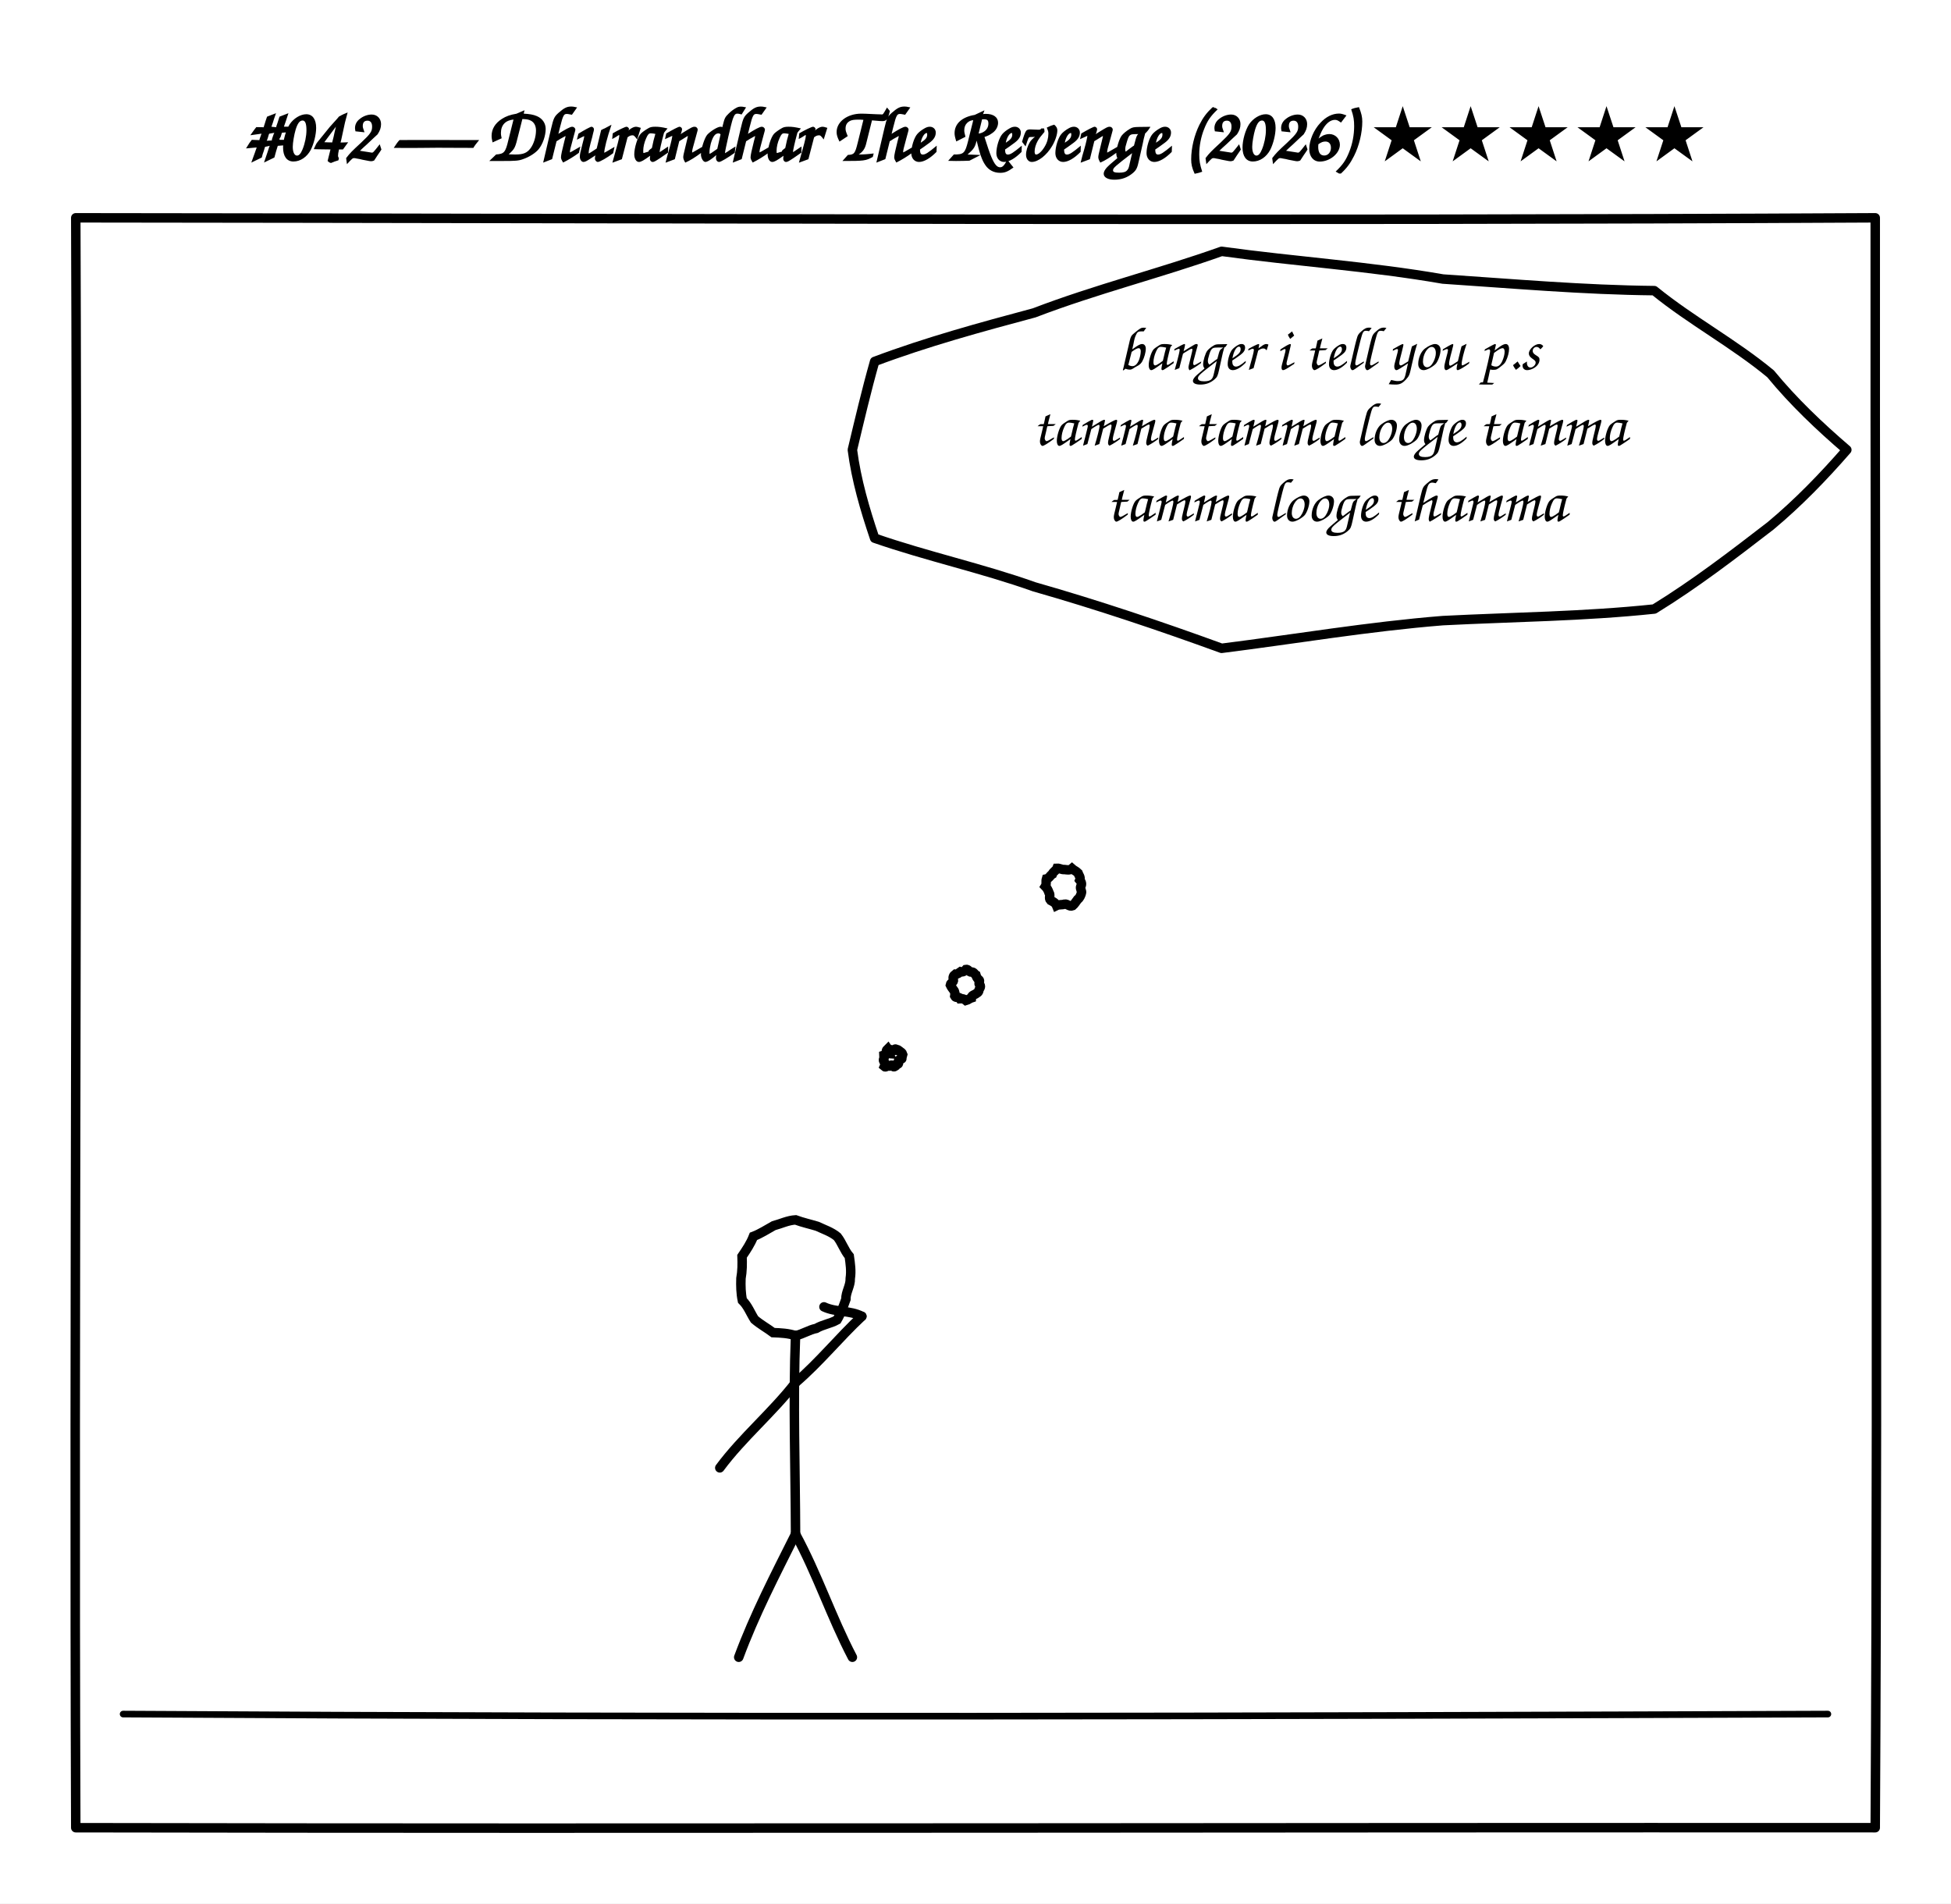
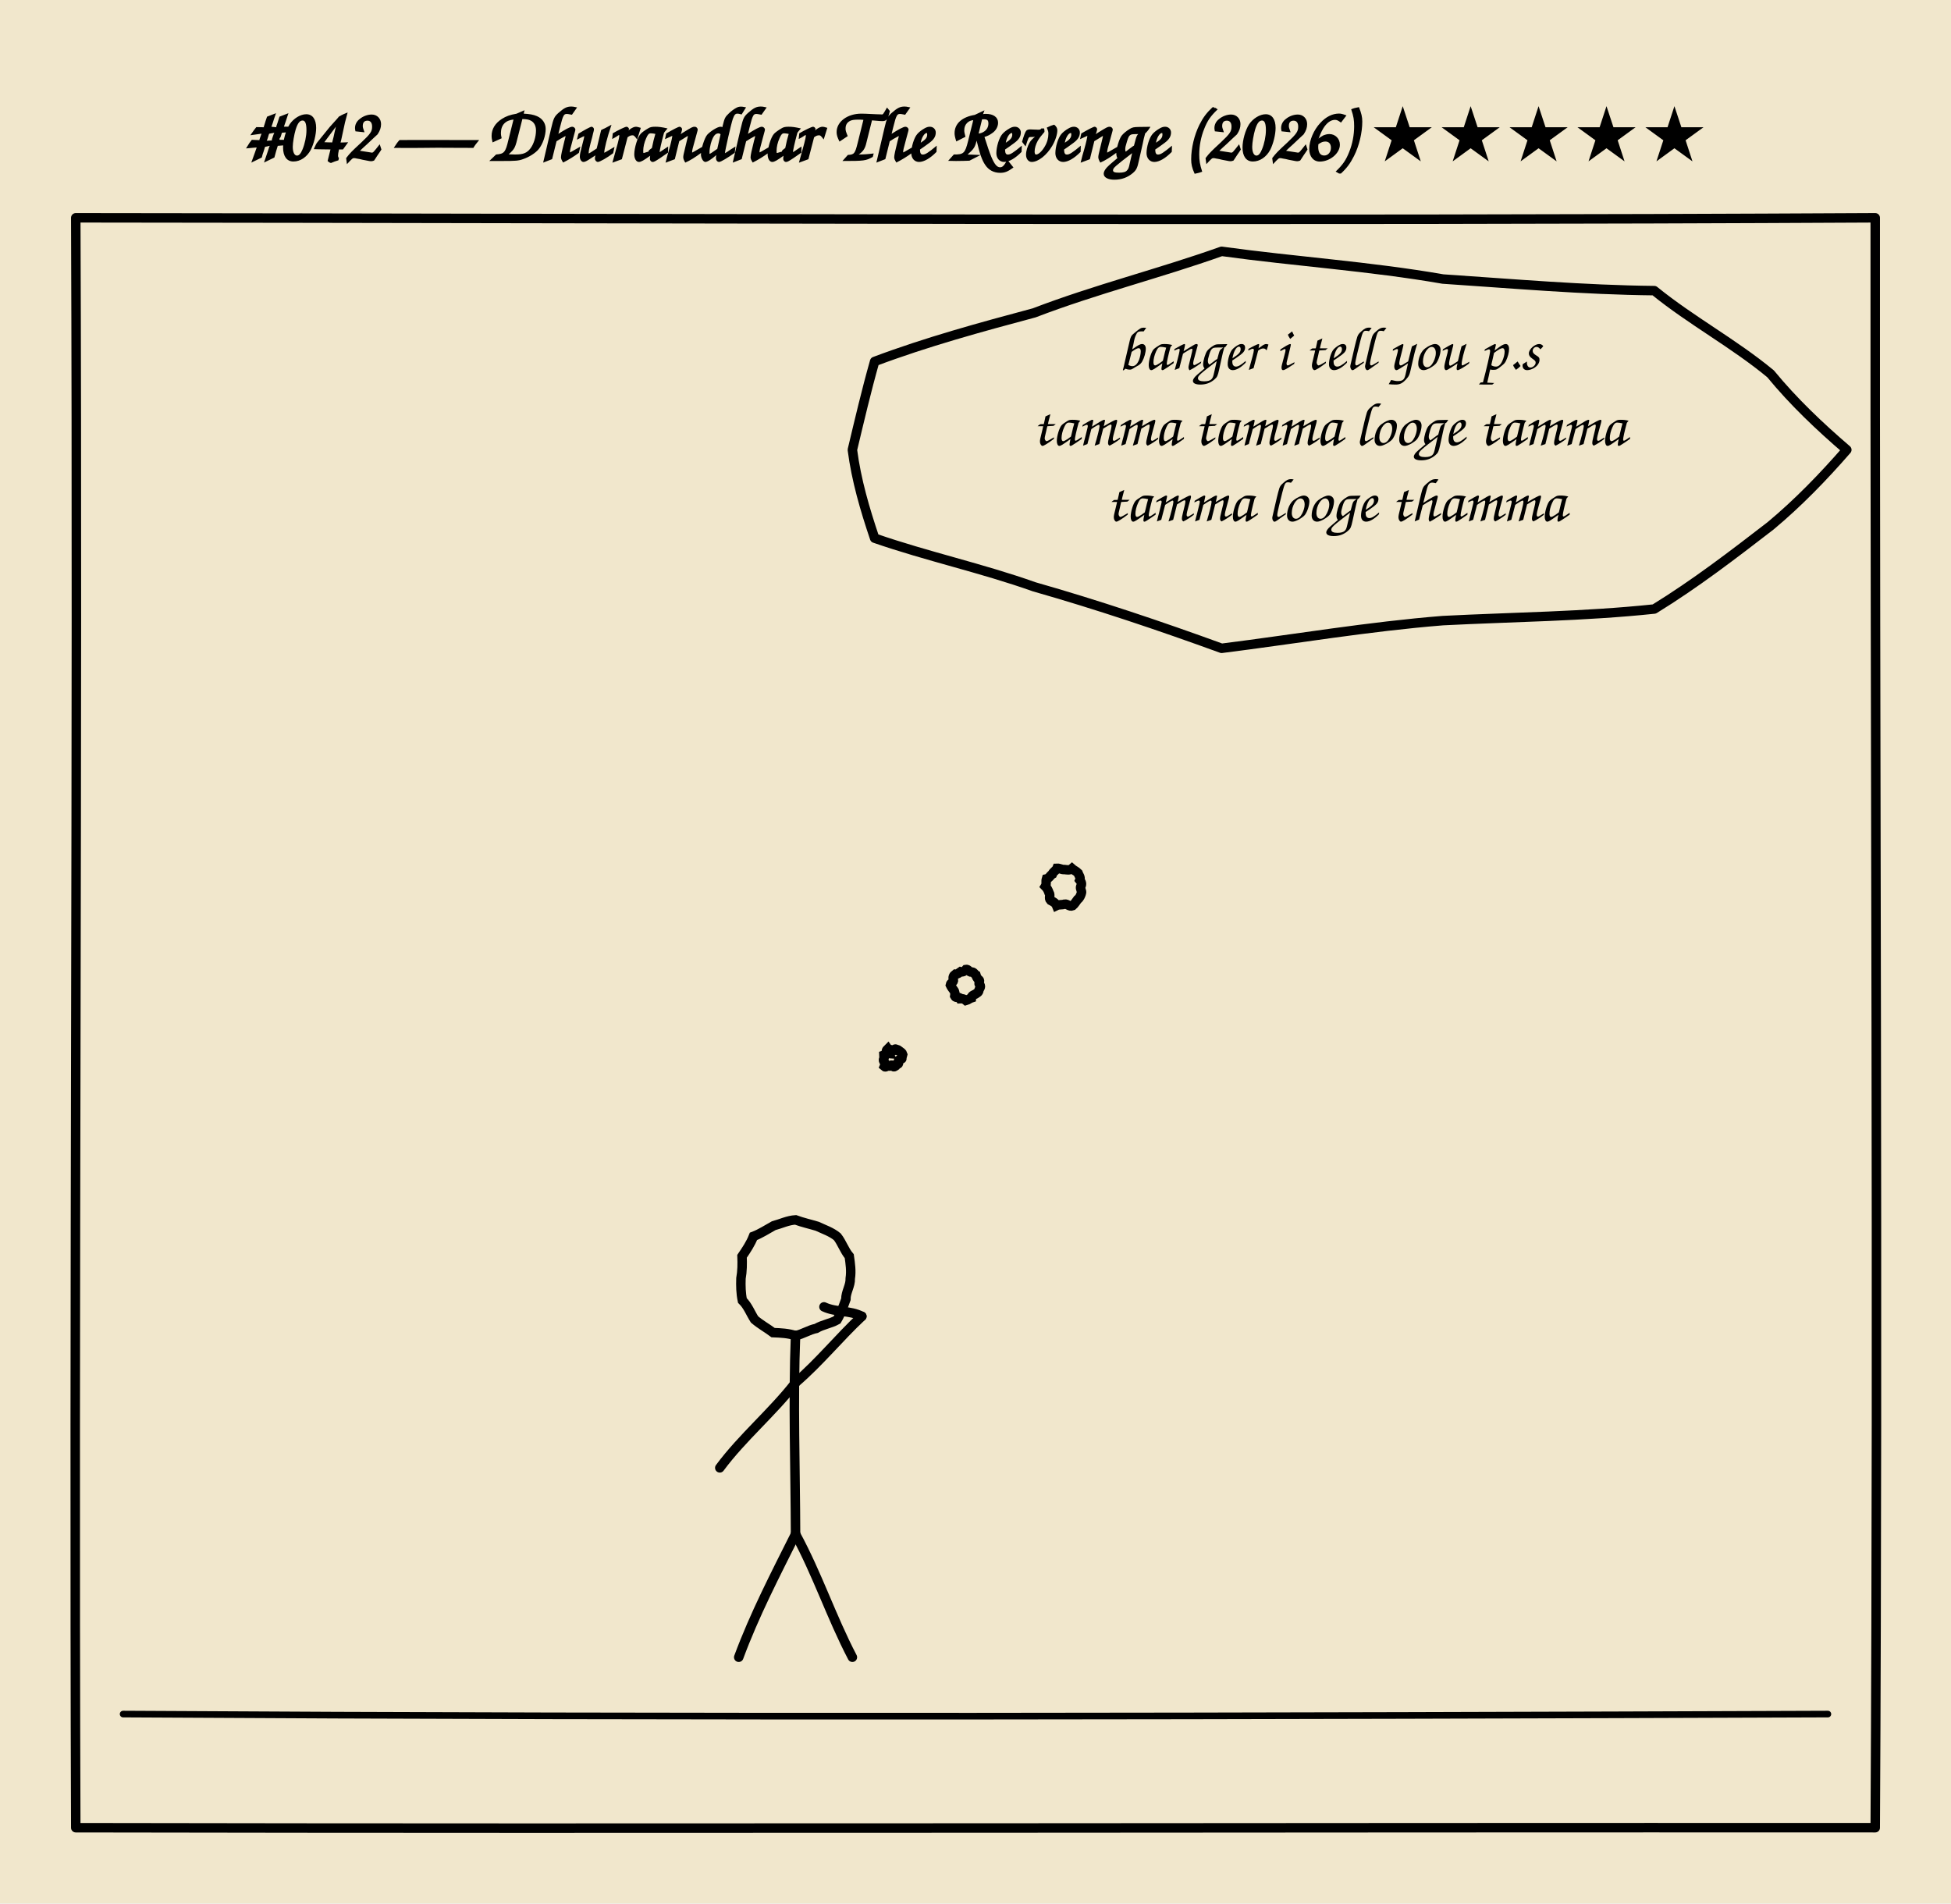
<svg xmlns="http://www.w3.org/2000/svg" viewBox="0 0 412 402" width="412" height="402" role="img" aria-label="#042 — Dhurandhar The Revenge (2026)">
-   <rect width="100%" height="100%" fill="white" />
+   <rect width="100%" height="100%" fill="#f1e7cc" />
  <text x="206.0" y="34" text-anchor="middle" font-family="Comic Neue, Comic Sans MS, cursive" font-size="16" font-weight="700" fill="black">#042 — Dhurandhar The Revenge (2026) ★★★★★</text>
  <g class="panel">
    <path d="M 16.00 46.00 C 142.67 46.12, 269.33 46.67, 396.00 46.00 C 395.92 159.33, 396.64 272.67, 396.00 386.00 C 269.33 385.93, 142.67 386.24, 16.00 386.00 C 15.58 272.67, 16.46 159.33, 16.00 46.00" fill="none" stroke="black" stroke-width="2.0" stroke-linecap="round" stroke-linejoin="round" />
    <path d="M 26.00 362.00 C 146.00 362.73, 266.00 362.45, 386.00 362.00" fill="none" stroke="black" stroke-width="1.4" stroke-linecap="round" />
    <path d="M 179.55 270.00 C 179.62 271.55, 178.60 272.86, 178.63 274.40 C 178.09 275.89, 177.57 277.39, 176.76 278.76 C 175.37 279.54, 173.75 279.74, 172.37 280.55 C 170.84 280.85, 169.53 281.77, 168.00 282.08 C 166.46 281.57, 164.86 281.50, 163.26 281.44 C 161.98 280.48, 160.56 279.71, 159.34 278.66 C 158.48 277.33, 157.94 275.79, 156.77 274.65 C 156.45 273.11, 156.42 271.56, 156.47 270.00 C 156.75 268.45, 156.76 266.89, 156.70 265.32 C 157.61 263.98, 158.52 262.63, 159.11 261.11 C 160.63 260.54, 161.97 259.63, 163.38 258.86 C 164.92 258.45, 166.38 257.72, 168.00 257.63 C 169.49 258.18, 171.05 258.52, 172.57 258.98 C 174.01 259.66, 175.55 260.15, 176.81 261.19 C 177.81 262.46, 178.29 264.06, 179.34 265.30 C 179.56 266.86, 179.80 268.42, 179.55 270.00" fill="none" stroke="black" stroke-width="2.0" stroke-linecap="round" />
    <path d="M 168.00 282.00 C 167.45 296.00, 167.96 310.00, 168.00 324.00" fill="none" stroke="black" stroke-width="2.0" stroke-linecap="round" />
    <path d="M 168.00 292.00 C 173.03 287.69, 177.18 282.51, 182.00 278.00" fill="none" stroke="black" stroke-width="2.0" stroke-linecap="round" />
    <path d="M 182.00 278.00 C 179.49 276.69, 176.53 277.20, 174.00 276.00" fill="none" stroke="black" stroke-width="2.0" stroke-linecap="round" />
    <path d="M 168.00 292.00 C 163.07 298.36, 156.80 303.53, 152.00 310.00" fill="none" stroke="black" stroke-width="2.0" stroke-linecap="round" />
    <path d="M 168.00 324.00 C 163.73 332.54, 159.32 341.02, 156.00 350.00" fill="none" stroke="black" stroke-width="2.0" stroke-linecap="round" />
    <path d="M 168.00 324.00 C 172.58 332.40, 175.57 341.53, 180.00 350.00" fill="none" stroke="black" stroke-width="2.0" stroke-linecap="round" />
-     <path d="M 390.00 95.00 C 385.01 100.73, 379.74 106.18, 373.90 111.05 C 365.92 117.21, 357.93 123.34, 349.34 128.62 C 334.50 130.19, 319.58 130.31, 304.70 131.07 C 289.03 132.32, 273.54 134.96, 257.97 136.92 C 244.92 132.17, 231.76 127.74, 218.40 123.93 C 207.32 119.99, 195.80 117.51, 184.70 113.66 C 182.64 107.56, 180.83 101.40, 180.00 95.00 C 181.49 88.76, 182.95 82.52, 184.70 76.34 C 195.71 72.20, 207.05 69.11, 218.40 66.07 C 231.38 61.09, 244.89 57.74, 257.97 53.08 C 273.52 55.23, 289.21 56.23, 304.70 58.93 C 319.57 59.92, 334.42 61.23, 349.34 61.38 C 357.16 67.74, 366.13 72.51, 373.90 78.95 C 378.73 84.83, 384.23 90.05, 390.00 95.00" fill="white" stroke="black" stroke-width="2.0" stroke-linecap="round" stroke-linejoin="round" />
-     <path d="M 228.23 187.20 C 228.01 187.71, 228.56 188.16, 228.35 188.67 C 228.18 189.16, 228.01 189.65, 227.56 189.96 C 227.21 190.40, 226.94 190.92, 226.49 191.29 C 225.85 191.56, 225.41 190.83, 224.80 190.95 C 224.26 191.15, 223.65 190.98, 223.12 191.24 C 222.89 190.66, 222.36 190.41, 221.85 190.15 C 221.40 189.69, 221.91 189.03, 221.53 188.55 C 221.36 188.05, 221.13 187.58, 220.75 187.20 C 221.06 186.71, 220.82 186.13, 220.98 185.62 C 221.56 185.50, 221.76 184.89, 222.22 184.62 C 222.39 184.08, 223.01 183.89, 223.21 183.37 C 223.76 183.34, 224.24 183.71, 224.80 183.64 C 225.33 183.69, 225.88 183.85, 226.36 183.44 C 226.75 183.79, 227.27 183.98, 227.64 184.36 C 227.80 184.85, 228.26 185.27, 228.02 185.87 C 228.35 186.27, 228.53 186.70, 228.23 187.20" fill="white" stroke="black" stroke-width="2.0" stroke-linecap="round" />
-     <path d="M 206.93 208.00 C 207.23 208.45, 206.81 208.75, 206.71 209.12 C 206.71 209.62, 206.25 209.72, 205.96 209.96 C 205.61 210.14, 205.18 210.24, 205.14 210.74 C 204.73 210.87, 204.42 211.19, 204.00 211.30 C 203.65 211.00, 203.25 210.88, 202.80 210.91 C 202.55 210.41, 201.87 210.88, 201.62 210.38 C 201.69 209.92, 201.69 209.48, 201.38 209.09 C 201.12 208.74, 200.86 208.40, 200.68 208.00 C 200.75 207.54, 201.45 207.46, 201.34 206.90 C 201.18 206.41, 201.34 206.03, 201.74 205.74 C 202.21 205.79, 202.50 205.45, 202.85 205.22 C 203.35 205.35, 203.70 205.09, 204.00 204.74 C 204.51 204.65, 204.63 205.34, 205.12 205.29 C 205.63 205.21, 205.76 205.72, 206.09 205.91 C 206.20 206.29, 206.35 206.64, 206.69 206.89 C 207.12 207.18, 206.46 207.71, 206.93 208.00" fill="white" stroke="black" stroke-width="2.0" stroke-linecap="round" />
-     <path d="M 190.44 223.60 C 190.19 223.77, 189.76 223.70, 189.71 224.14 C 189.75 224.37, 189.87 224.62, 189.57 224.77 C 189.16 224.61, 189.14 224.93, 189.06 225.18 C 188.77 225.40, 188.56 225.30, 188.40 225.01 C 188.14 224.76, 188.01 225.28, 187.77 225.13 C 187.39 224.81, 187.14 225.58, 186.76 225.24 C 186.90 224.92, 187.03 224.60, 186.74 224.29 C 186.59 224.08, 186.47 223.86, 186.64 223.60 C 186.81 223.35, 186.63 223.11, 186.63 222.87 C 186.88 222.79, 187.07 222.55, 187.36 222.56 C 187.02 222.14, 187.16 221.78, 187.51 221.45 C 187.74 221.75, 188.29 221.53, 188.40 222.01 C 188.79 222.07, 188.80 221.40, 189.24 221.57 C 189.29 222.04, 189.88 221.64, 189.97 222.03 C 190.27 222.16, 190.53 222.34, 190.63 222.68 C 190.55 222.98, 190.44 223.28, 190.44 223.60" fill="white" stroke="black" stroke-width="2.0" stroke-linecap="round" />
+     <path d="M 390.00 95.00 C 385.01 100.73, 379.74 106.18, 373.90 111.05 C 365.92 117.21, 357.93 123.34, 349.34 128.62 C 334.50 130.19, 319.58 130.31, 304.70 131.07 C 289.03 132.32, 273.54 134.96, 257.97 136.92 C 244.92 132.17, 231.76 127.74, 218.40 123.93 C 207.32 119.99, 195.80 117.51, 184.70 113.66 C 182.64 107.56, 180.83 101.40, 180.00 95.00 C 181.49 88.76, 182.95 82.52, 184.70 76.34 C 195.71 72.20, 207.05 69.11, 218.40 66.07 C 231.38 61.09, 244.89 57.74, 257.97 53.08 C 273.52 55.23, 289.21 56.23, 304.70 58.93 C 319.57 59.92, 334.42 61.23, 349.34 61.38 C 357.16 67.74, 366.13 72.51, 373.90 78.95 C 378.73 84.83, 384.23 90.05, 390.00 95.00" fill="#f1e7cc" stroke="black" stroke-width="2.0" stroke-linecap="round" stroke-linejoin="round" />
+     <path d="M 228.23 187.20 C 228.01 187.71, 228.56 188.16, 228.35 188.67 C 228.18 189.16, 228.01 189.65, 227.56 189.96 C 227.21 190.40, 226.94 190.92, 226.49 191.29 C 225.85 191.56, 225.41 190.83, 224.80 190.95 C 224.26 191.15, 223.65 190.98, 223.12 191.24 C 222.89 190.66, 222.36 190.41, 221.85 190.15 C 221.40 189.69, 221.91 189.03, 221.53 188.55 C 221.36 188.05, 221.13 187.58, 220.75 187.20 C 221.06 186.71, 220.82 186.13, 220.98 185.62 C 221.56 185.50, 221.76 184.89, 222.22 184.62 C 222.39 184.08, 223.01 183.89, 223.21 183.37 C 223.76 183.34, 224.24 183.71, 224.80 183.64 C 225.33 183.69, 225.88 183.85, 226.36 183.44 C 226.75 183.79, 227.27 183.98, 227.64 184.36 C 227.80 184.85, 228.26 185.27, 228.02 185.87 C 228.35 186.27, 228.53 186.70, 228.23 187.20" fill="#f1e7cc" stroke="black" stroke-width="2.0" stroke-linecap="round" />
+     <path d="M 206.93 208.00 C 207.23 208.45, 206.81 208.75, 206.71 209.12 C 206.71 209.62, 206.25 209.72, 205.96 209.96 C 205.61 210.14, 205.18 210.24, 205.14 210.74 C 204.73 210.87, 204.42 211.19, 204.00 211.30 C 203.65 211.00, 203.25 210.88, 202.80 210.91 C 202.55 210.41, 201.87 210.88, 201.62 210.38 C 201.69 209.92, 201.69 209.48, 201.38 209.09 C 201.12 208.74, 200.86 208.40, 200.68 208.00 C 200.75 207.54, 201.45 207.46, 201.34 206.90 C 201.18 206.41, 201.34 206.03, 201.74 205.74 C 202.21 205.79, 202.50 205.45, 202.85 205.22 C 203.35 205.35, 203.70 205.09, 204.00 204.74 C 204.51 204.65, 204.63 205.34, 205.12 205.29 C 205.63 205.21, 205.76 205.72, 206.09 205.91 C 206.20 206.29, 206.35 206.64, 206.69 206.89 C 207.12 207.18, 206.46 207.71, 206.93 208.00" fill="#f1e7cc" stroke="black" stroke-width="2.0" stroke-linecap="round" />
+     <path d="M 190.44 223.60 C 190.19 223.77, 189.76 223.70, 189.71 224.14 C 189.75 224.37, 189.87 224.62, 189.57 224.77 C 189.16 224.61, 189.14 224.93, 189.06 225.18 C 188.77 225.40, 188.56 225.30, 188.40 225.01 C 188.14 224.76, 188.01 225.28, 187.77 225.13 C 187.39 224.81, 187.14 225.58, 186.76 225.24 C 186.90 224.92, 187.03 224.60, 186.74 224.29 C 186.59 224.08, 186.47 223.86, 186.64 223.60 C 186.81 223.35, 186.63 223.11, 186.63 222.87 C 186.88 222.79, 187.07 222.55, 187.36 222.56 C 187.02 222.14, 187.16 221.78, 187.51 221.45 C 187.74 221.75, 188.29 221.53, 188.40 222.01 C 188.79 222.07, 188.80 221.40, 189.24 221.57 C 189.29 222.04, 189.88 221.64, 189.97 222.03 C 190.27 222.16, 190.53 222.34, 190.63 222.68 C 190.55 222.98, 190.44 223.28, 190.44 223.60" fill="#f1e7cc" stroke="black" stroke-width="2.0" stroke-linecap="round" />
    <text x="282.0" y="78.0" text-anchor="middle" font-family="Comic Neue, Comic Sans MS, cursive" font-size="13" fill="black">
      <tspan x="282.0" dy="0">banger i tell you p.s</tspan>
      <tspan x="282.0" dy="16">tamma tamma looge tamma</tspan>
      <tspan x="282.0" dy="16">tamma looge thamma</tspan>
    </text>
  </g>
</svg>
